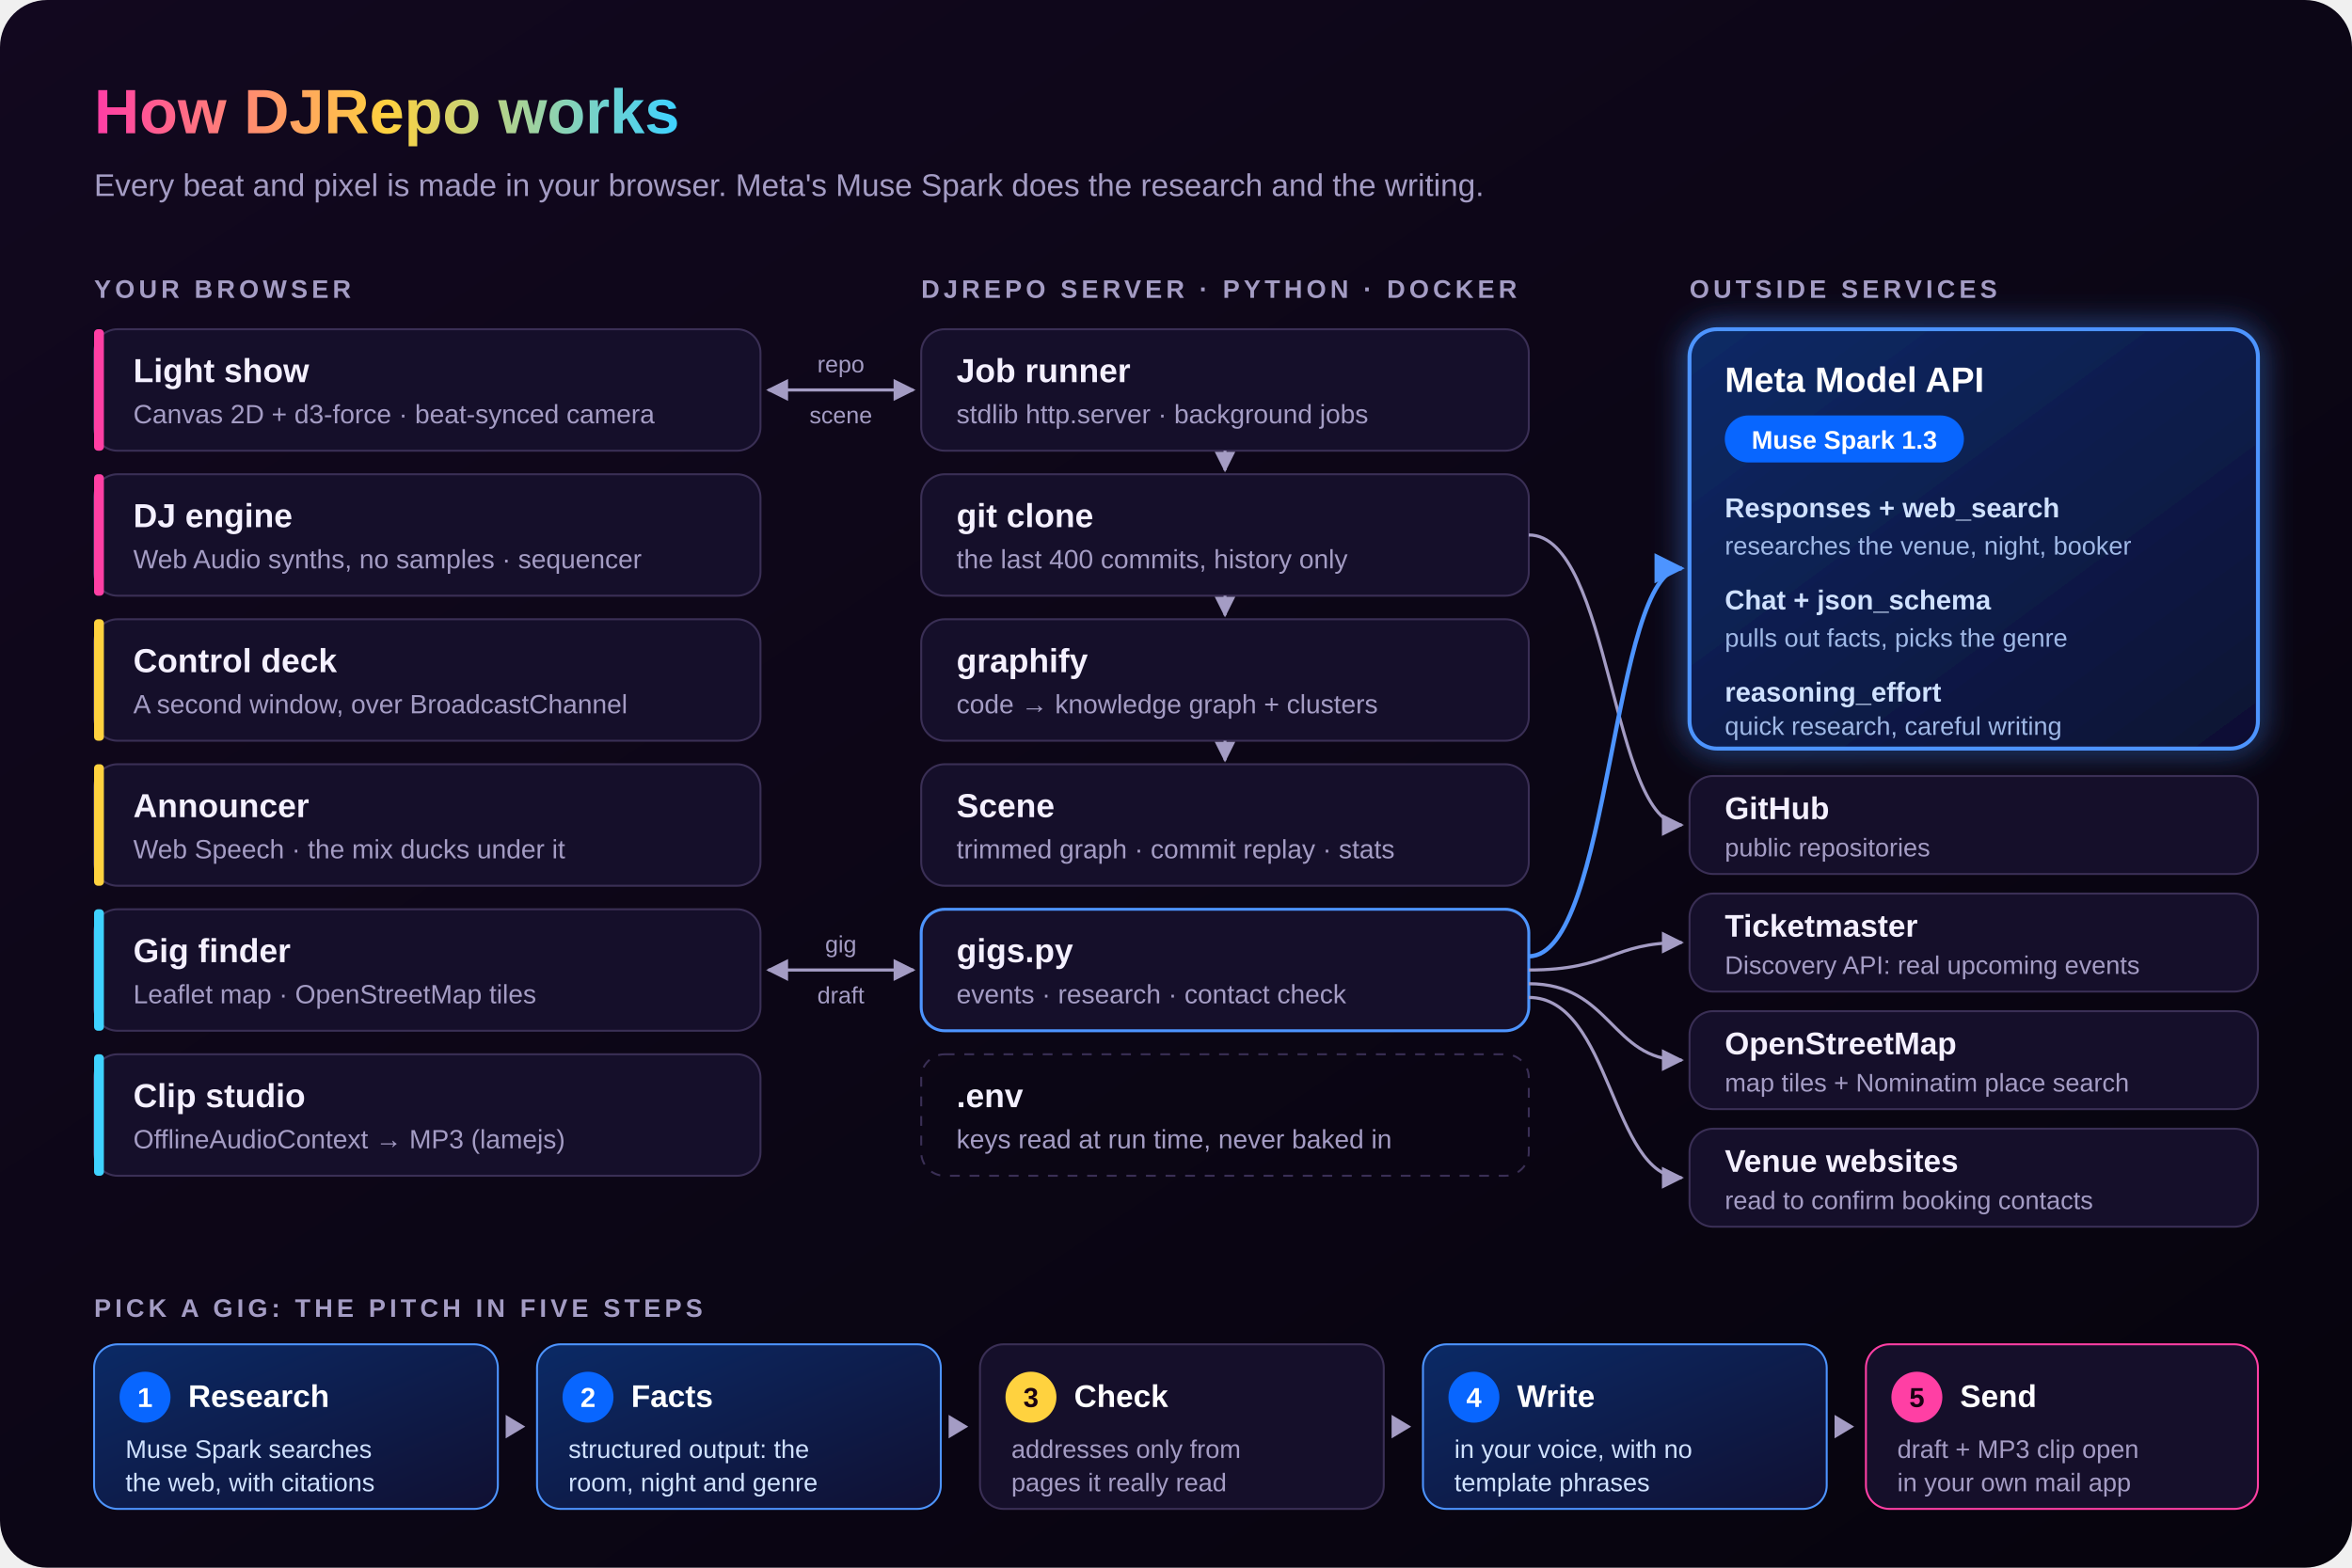
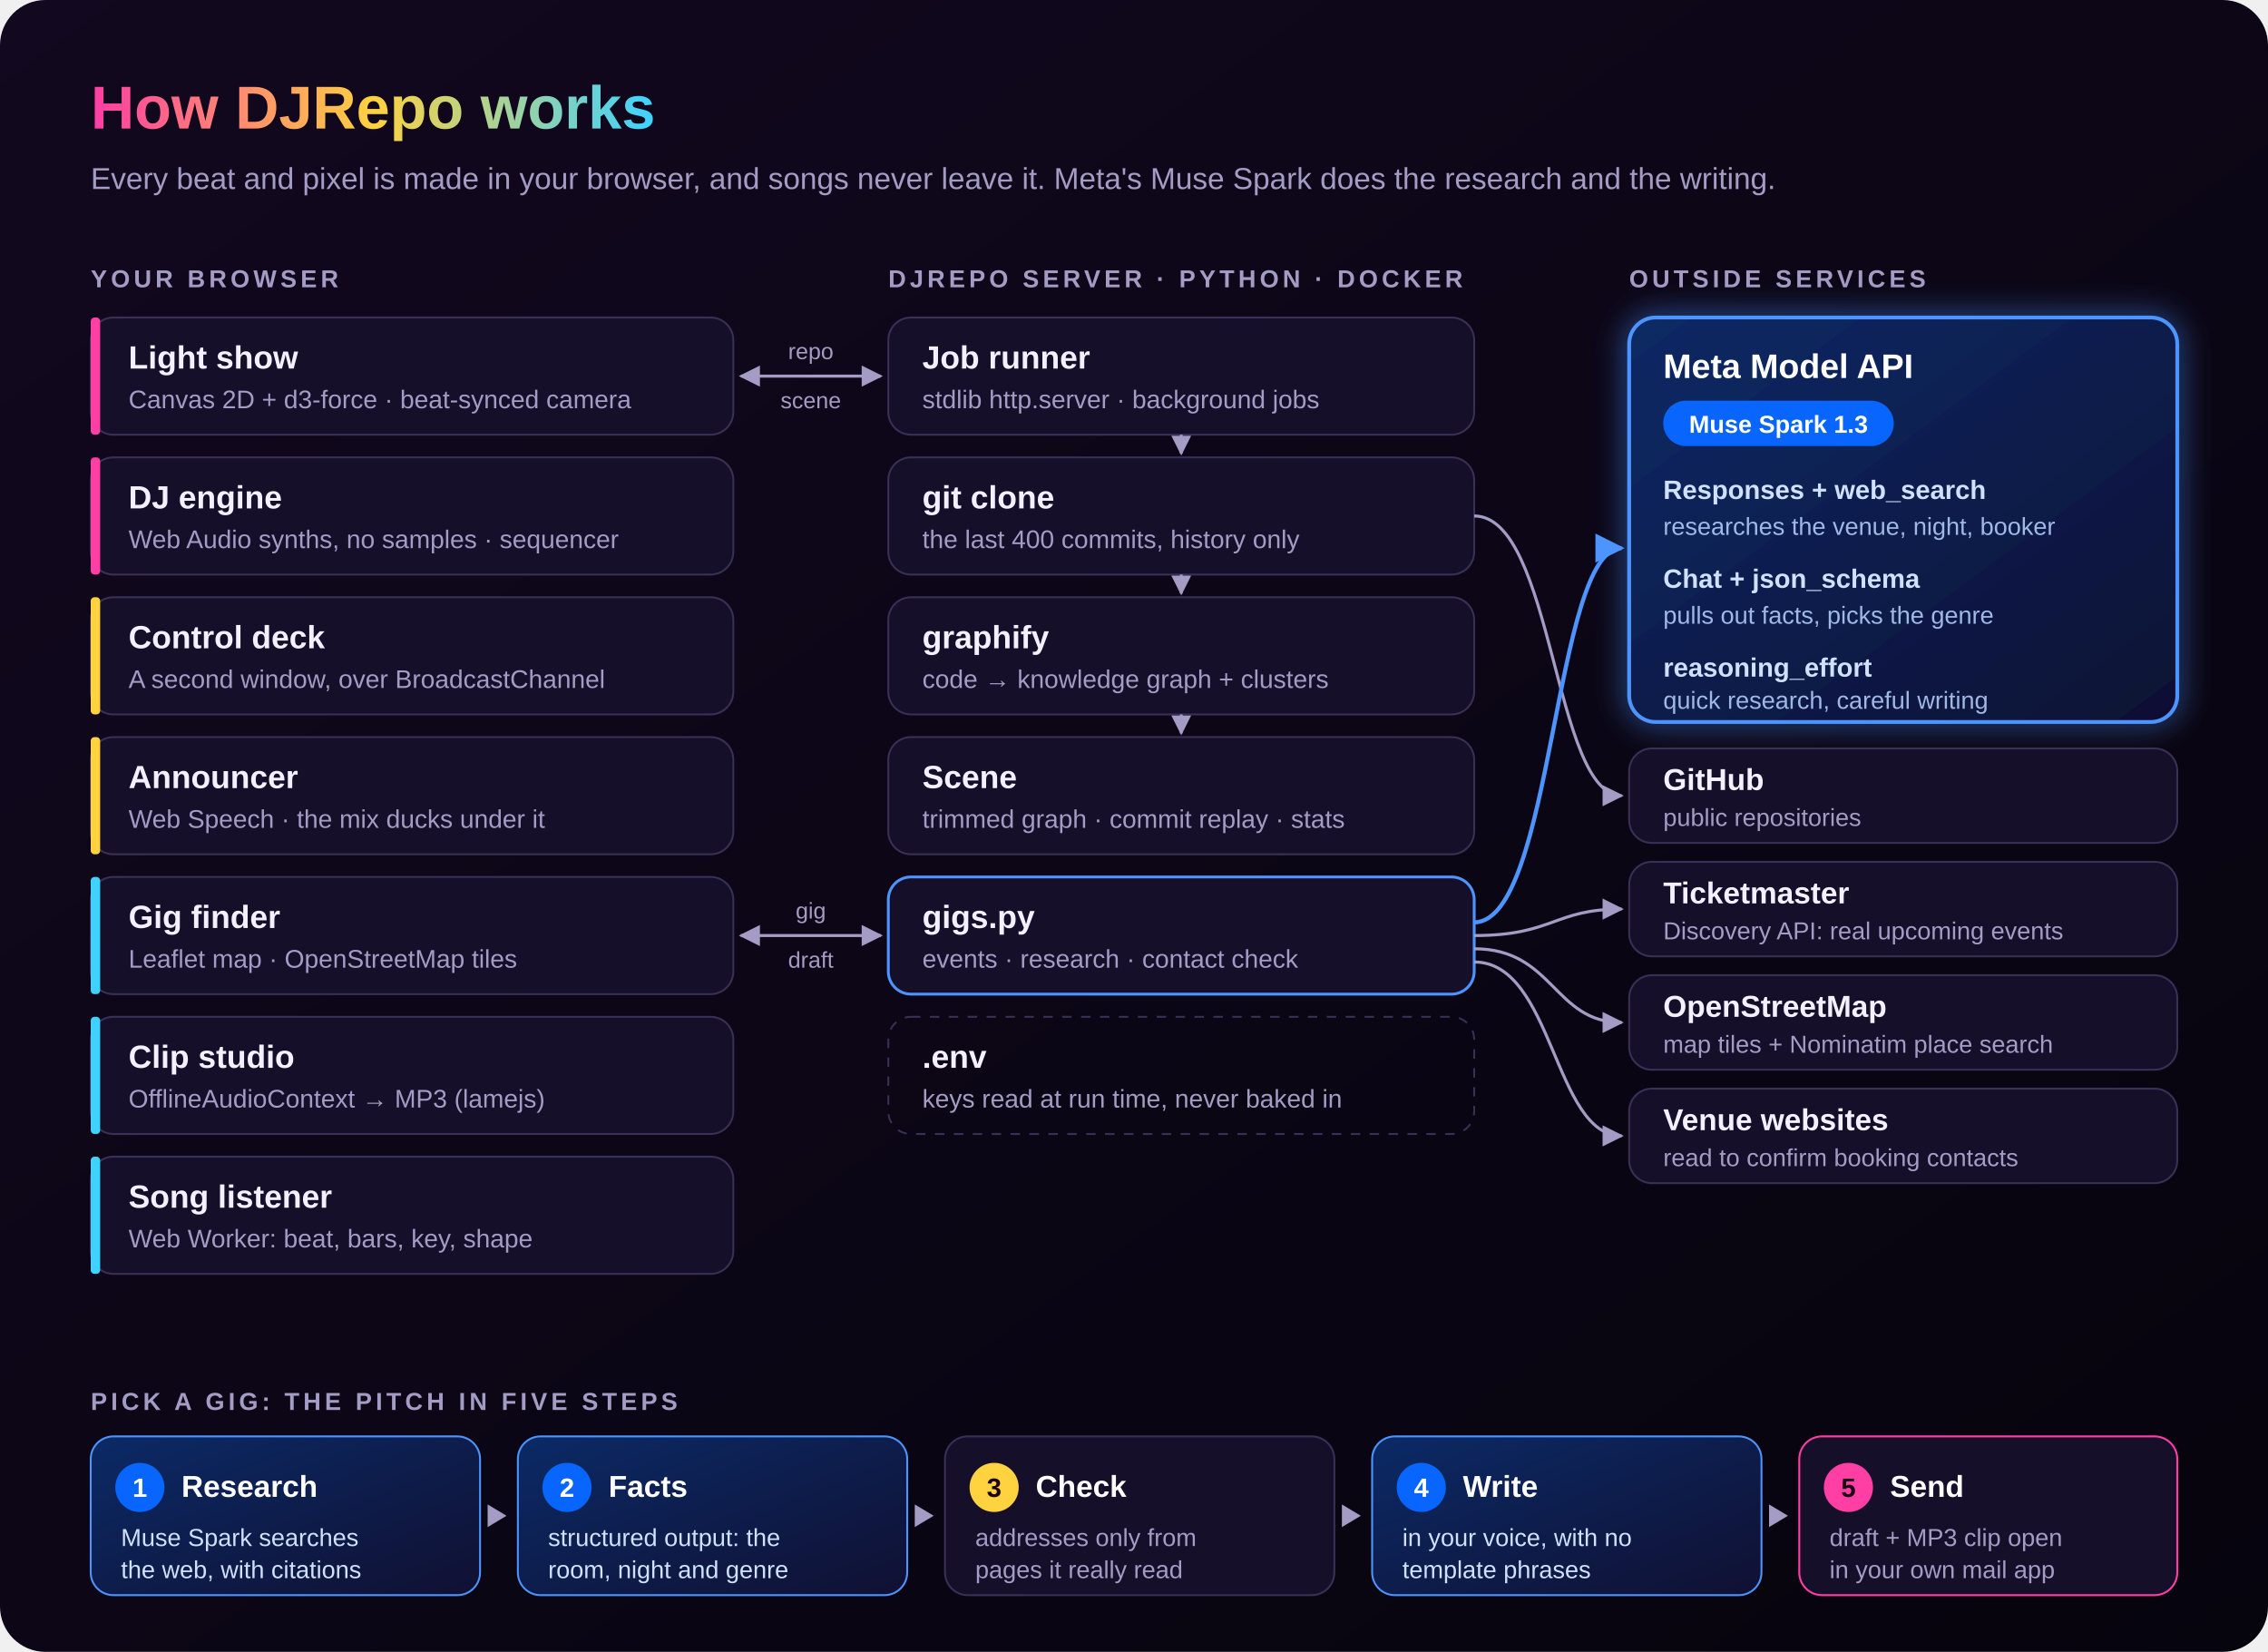
- <svg xmlns="http://www.w3.org/2000/svg" viewBox="0 0 1200 800" width="1200" height="800" font-family="Segoe UI, Helvetica Neue, Arial, sans-serif">
+ <svg xmlns="http://www.w3.org/2000/svg" viewBox="0 0 1200 874" width="1200" height="874" font-family="Segoe UI, Helvetica Neue, Arial, sans-serif">
  <defs>
    <linearGradient id="bg" x1="0" y1="0" x2="1" y2="1">
      <stop offset="0" stop-color="#12081f" />
      <stop offset="1" stop-color="#06040d" />
    </linearGradient>
    <linearGradient id="brand" x1="0" y1="0" x2="1" y2="0">
      <stop offset="0" stop-color="#ff3fa4" />
      <stop offset="0.5" stop-color="#ffd23f" />
      <stop offset="1" stop-color="#3fd2ff" />
    </linearGradient>
    <linearGradient id="meta" x1="0" y1="0" x2="1" y2="1">
      <stop offset="0" stop-color="#0b2a66" />
      <stop offset="1" stop-color="#101032" />
    </linearGradient>
    <filter id="glow" x="-20%" y="-20%" width="140%" height="140%">
      <feGaussianBlur stdDeviation="8" result="b" />
      <feMerge>
        <feMergeNode in="b" />
        <feMergeNode in="SourceGraphic" />
      </feMerge>
    </filter>
    <marker id="arrow" viewBox="0 0 10 10" refX="9" refY="5" markerWidth="7" markerHeight="7" orient="auto-start-reverse">
      <path d="M0 0L10 5L0 10z" fill="#a49cc4" />
    </marker>
    <marker id="arrow-meta" viewBox="0 0 10 10" refX="9" refY="5" markerWidth="7" markerHeight="7" orient="auto-start-reverse">
      <path d="M0 0L10 5L0 10z" fill="#4d94ff" />
    </marker>
  </defs>
-   <rect width="1200" height="800" rx="24" fill="url(#bg)" />
+   <rect width="1200" height="874" rx="24" fill="url(#bg)" />
  <text x="48" y="68" font-size="32" font-weight="800" fill="url(#brand)">How DJRepo works</text>
-   <text x="48" y="100" font-size="16" fill="#a49cc4">Every beat and pixel is made in your browser. Meta's Muse Spark does the research and the writing.</text>
+   <text x="48" y="100" font-size="16" fill="#a49cc4">Every beat and pixel is made in your browser, and songs never leave it. Meta's Muse Spark does the research and the writing.</text>
  <g font-size="13" font-weight="700" letter-spacing="2" fill="#a49cc4">
    <text x="48" y="152">YOUR BROWSER</text>
    <text x="470" y="152">DJREPO SERVER · PYTHON · DOCKER</text>
    <text x="862" y="152">OUTSIDE SERVICES</text>
  </g>
  <g>
    <g transform="translate(48 168)">
      <rect width="340" height="62" rx="12" fill="#150f2a" stroke="#3a2f55" />
      <rect width="5" height="62" rx="2" fill="#ff3fa4" />
      <text x="20" y="27" font-size="17" font-weight="700" fill="#f4f0ff">Light show</text>
      <text x="20" y="48" font-size="13.5" fill="#a49cc4">Canvas 2D + d3-force · beat-synced camera</text>
    </g>
    <g transform="translate(48 242)">
      <rect width="340" height="62" rx="12" fill="#150f2a" stroke="#3a2f55" />
      <rect width="5" height="62" rx="2" fill="#ff3fa4" />
      <text x="20" y="27" font-size="17" font-weight="700" fill="#f4f0ff">DJ engine</text>
      <text x="20" y="48" font-size="13.5" fill="#a49cc4">Web Audio synths, no samples · sequencer</text>
    </g>
    <g transform="translate(48 316)">
      <rect width="340" height="62" rx="12" fill="#150f2a" stroke="#3a2f55" />
      <rect width="5" height="62" rx="2" fill="#ffd23f" />
      <text x="20" y="27" font-size="17" font-weight="700" fill="#f4f0ff">Control deck</text>
      <text x="20" y="48" font-size="13.5" fill="#a49cc4">A second window, over BroadcastChannel</text>
    </g>
    <g transform="translate(48 390)">
      <rect width="340" height="62" rx="12" fill="#150f2a" stroke="#3a2f55" />
      <rect width="5" height="62" rx="2" fill="#ffd23f" />
      <text x="20" y="27" font-size="17" font-weight="700" fill="#f4f0ff">Announcer</text>
      <text x="20" y="48" font-size="13.5" fill="#a49cc4">Web Speech · the mix ducks under it</text>
    </g>
    <g transform="translate(48 464)">
      <rect width="340" height="62" rx="12" fill="#150f2a" stroke="#3a2f55" />
      <rect width="5" height="62" rx="2" fill="#3fd2ff" />
      <text x="20" y="27" font-size="17" font-weight="700" fill="#f4f0ff">Gig finder</text>
      <text x="20" y="48" font-size="13.5" fill="#a49cc4">Leaflet map · OpenStreetMap tiles</text>
    </g>
    <g transform="translate(48 538)">
      <rect width="340" height="62" rx="12" fill="#150f2a" stroke="#3a2f55" />
      <rect width="5" height="62" rx="2" fill="#3fd2ff" />
      <text x="20" y="27" font-size="17" font-weight="700" fill="#f4f0ff">Clip studio</text>
      <text x="20" y="48" font-size="13.5" fill="#a49cc4">OfflineAudioContext → MP3 (lamejs)</text>
+     </g>
+     <g transform="translate(48 612)">
+       <rect width="340" height="62" rx="12" fill="#150f2a" stroke="#3a2f55" />
+       <rect width="5" height="62" rx="2" fill="#3fd2ff" />
+       <text x="20" y="27" font-size="17" font-weight="700" fill="#f4f0ff">Song listener</text>
+       <text x="20" y="48" font-size="13.5" fill="#a49cc4">Web Worker: beat, bars, key, shape</text>
    </g>
  </g>
  <g>
    <g transform="translate(470 168)">
      <rect width="310" height="62" rx="12" fill="#150f2a" stroke="#3a2f55" />
      <text x="18" y="27" font-size="17" font-weight="700" fill="#f4f0ff">Job runner</text>
      <text x="18" y="48" font-size="13.5" fill="#a49cc4">stdlib http.server · background jobs</text>
    </g>
    <g transform="translate(470 242)">
      <rect width="310" height="62" rx="12" fill="#150f2a" stroke="#3a2f55" />
      <text x="18" y="27" font-size="17" font-weight="700" fill="#f4f0ff">git clone</text>
      <text x="18" y="48" font-size="13.5" fill="#a49cc4">the last 400 commits, history only</text>
    </g>
    <g transform="translate(470 316)">
      <rect width="310" height="62" rx="12" fill="#150f2a" stroke="#3a2f55" />
      <text x="18" y="27" font-size="17" font-weight="700" fill="#f4f0ff">graphify</text>
      <text x="18" y="48" font-size="13.5" fill="#a49cc4">code → knowledge graph + clusters</text>
    </g>
    <g transform="translate(470 390)">
      <rect width="310" height="62" rx="12" fill="#150f2a" stroke="#3a2f55" />
      <text x="18" y="27" font-size="17" font-weight="700" fill="#f4f0ff">Scene</text>
      <text x="18" y="48" font-size="13.5" fill="#a49cc4">trimmed graph · commit replay · stats</text>
    </g>
    <g transform="translate(470 464)">
      <rect width="310" height="62" rx="12" fill="#150f2a" stroke="#4d94ff" stroke-width="1.5" />
      <text x="18" y="27" font-size="17" font-weight="700" fill="#f4f0ff">gigs.py</text>
      <text x="18" y="48" font-size="13.5" fill="#a49cc4">events · research · contact check</text>
    </g>
    <g transform="translate(470 538)">
      <rect width="310" height="62" rx="12" fill="none" stroke="#3a2f55" stroke-dasharray="5 5" />
      <text x="18" y="27" font-size="17" font-weight="700" fill="#f4f0ff">.env</text>
      <text x="18" y="48" font-size="13.5" fill="#a49cc4">keys read at run time, never baked in</text>
    </g>
    <g stroke="#a49cc4" stroke-width="1.5" marker-end="url(#arrow)">
      <line x1="625" y1="230" x2="625" y2="240" />
      <line x1="625" y1="304" x2="625" y2="314" />
      <line x1="625" y1="378" x2="625" y2="388" />
    </g>
  </g>
  <g fill="none" stroke="#a49cc4" stroke-width="1.6">
    <line x1="392" y1="199" x2="466" y2="199" marker-start="url(#arrow)" marker-end="url(#arrow)" />
    <line x1="392" y1="495" x2="466" y2="495" marker-start="url(#arrow)" marker-end="url(#arrow)" />
  </g>
  <g font-size="12" fill="#a49cc4" text-anchor="middle">
    <text x="429" y="190">repo</text>
    <text x="429" y="216">scene</text>
    <text x="429" y="486">gig</text>
    <text x="429" y="512">draft</text>
  </g>
  <g transform="translate(862 168)">
    <rect width="290" height="214" rx="14" fill="url(#meta)" stroke="#4d94ff" stroke-width="2" filter="url(#glow)" />
    <text x="18" y="32" font-size="18" font-weight="800" fill="#ffffff">Meta Model API</text>
    <rect x="18" y="44" width="122" height="24" rx="12" fill="#0866ff" />
    <text x="79" y="61" font-size="13" font-weight="700" fill="#ffffff" text-anchor="middle">Muse Spark 1.3</text>
    <text x="18" y="96" font-size="14" font-weight="700" fill="#cfe1ff">Responses + web_search</text>
    <text x="18" y="115" font-size="13" fill="#9fb8e6">researches the venue, night, booker</text>
    <text x="18" y="143" font-size="14" font-weight="700" fill="#cfe1ff">Chat + json_schema</text>
    <text x="18" y="162" font-size="13" fill="#9fb8e6">pulls out facts, picks the genre</text>
    <text x="18" y="190" font-size="14" font-weight="700" fill="#cfe1ff">reasoning_effort</text>
    <text x="18" y="207" font-size="13" fill="#9fb8e6">quick research, careful writing</text>
  </g>
  <g>
    <g transform="translate(862 396)">
      <rect width="290" height="50" rx="12" fill="#150f2a" stroke="#3a2f55" />
      <text x="18" y="22" font-size="16" font-weight="700" fill="#f4f0ff">GitHub</text>
      <text x="18" y="41" font-size="13" fill="#a49cc4">public repositories</text>
    </g>
    <g transform="translate(862 456)">
      <rect width="290" height="50" rx="12" fill="#150f2a" stroke="#3a2f55" />
      <text x="18" y="22" font-size="16" font-weight="700" fill="#f4f0ff">Ticketmaster</text>
      <text x="18" y="41" font-size="13" fill="#a49cc4">Discovery API: real upcoming events</text>
    </g>
    <g transform="translate(862 516)">
      <rect width="290" height="50" rx="12" fill="#150f2a" stroke="#3a2f55" />
      <text x="18" y="22" font-size="16" font-weight="700" fill="#f4f0ff">OpenStreetMap</text>
      <text x="18" y="41" font-size="13" fill="#a49cc4">map tiles + Nominatim place search</text>
    </g>
    <g transform="translate(862 576)">
      <rect width="290" height="50" rx="12" fill="#150f2a" stroke="#3a2f55" />
      <text x="18" y="22" font-size="16" font-weight="700" fill="#f4f0ff">Venue websites</text>
      <text x="18" y="41" font-size="13" fill="#a49cc4">read to confirm booking contacts</text>
    </g>
  </g>
  <g fill="none" stroke-width="1.6">
    <path d="M780 273 C 822 273 822 421 858 421" stroke="#a49cc4" marker-end="url(#arrow)" />
    <path d="M780 488 C 822 488 822 290 858 290" stroke="#4d94ff" stroke-width="2.2" marker-end="url(#arrow-meta)" />
    <path d="M780 495 C 822 495 822 481 858 481" stroke="#a49cc4" marker-end="url(#arrow)" />
    <path d="M780 502 C 822 502 822 541 858 541" stroke="#a49cc4" marker-end="url(#arrow)" />
    <path d="M780 509 C 822 509 822 601 858 601" stroke="#a49cc4" marker-end="url(#arrow)" />
  </g>
-   <text x="48" y="672" font-size="13" font-weight="700" letter-spacing="2" fill="#a49cc4">PICK A GIG: THE PITCH IN FIVE STEPS</text>
-   <g>
-     <g transform="translate(48 686)">
+   <text x="48" y="746" font-size="13" font-weight="700" letter-spacing="2" fill="#a49cc4">PICK A GIG: THE PITCH IN FIVE STEPS</text>
+   <g>
+     <g transform="translate(48 760)">
      <rect width="206" height="84" rx="12" fill="url(#meta)" stroke="#4d94ff" />
      <circle cx="26" cy="27" r="13" fill="#0866ff" />
      <text x="26" y="32" font-size="14" font-weight="800" fill="#fff" text-anchor="middle">1</text>
      <text x="48" y="32" font-size="16" font-weight="700" fill="#fff">Research</text>
      <text x="16" y="58" font-size="13" fill="#cfe1ff">Muse Spark searches</text>
      <text x="16" y="75" font-size="13" fill="#cfe1ff">the web, with citations</text>
    </g>
-     <g transform="translate(274 686)">
+     <g transform="translate(274 760)">
      <rect width="206" height="84" rx="12" fill="url(#meta)" stroke="#4d94ff" />
      <circle cx="26" cy="27" r="13" fill="#0866ff" />
      <text x="26" y="32" font-size="14" font-weight="800" fill="#fff" text-anchor="middle">2</text>
      <text x="48" y="32" font-size="16" font-weight="700" fill="#fff">Facts</text>
      <text x="16" y="58" font-size="13" fill="#cfe1ff">structured output: the</text>
      <text x="16" y="75" font-size="13" fill="#cfe1ff">room, night and genre</text>
    </g>
-     <g transform="translate(500 686)">
+     <g transform="translate(500 760)">
      <rect width="206" height="84" rx="12" fill="#150f2a" stroke="#3a2f55" />
      <circle cx="26" cy="27" r="13" fill="#ffd23f" />
      <text x="26" y="32" font-size="14" font-weight="800" fill="#1a0012" text-anchor="middle">3</text>
      <text x="48" y="32" font-size="16" font-weight="700" fill="#fff">Check</text>
      <text x="16" y="58" font-size="13" fill="#a49cc4">addresses only from</text>
      <text x="16" y="75" font-size="13" fill="#a49cc4">pages it really read</text>
    </g>
-     <g transform="translate(726 686)">
+     <g transform="translate(726 760)">
      <rect width="206" height="84" rx="12" fill="url(#meta)" stroke="#4d94ff" />
      <circle cx="26" cy="27" r="13" fill="#0866ff" />
      <text x="26" y="32" font-size="14" font-weight="800" fill="#fff" text-anchor="middle">4</text>
      <text x="48" y="32" font-size="16" font-weight="700" fill="#fff">Write</text>
      <text x="16" y="58" font-size="13" fill="#cfe1ff">in your voice, with no</text>
      <text x="16" y="75" font-size="13" fill="#cfe1ff">template phrases</text>
    </g>
-     <g transform="translate(952 686)">
+     <g transform="translate(952 760)">
      <rect width="200" height="84" rx="12" fill="#150f2a" stroke="#ff3fa4" />
      <circle cx="26" cy="27" r="13" fill="#ff3fa4" />
      <text x="26" y="32" font-size="14" font-weight="800" fill="#1a0012" text-anchor="middle">5</text>
      <text x="48" y="32" font-size="16" font-weight="700" fill="#fff">Send</text>
      <text x="16" y="58" font-size="13" fill="#a49cc4">draft + MP3 clip open</text>
      <text x="16" y="75" font-size="13" fill="#a49cc4">in your own mail app</text>
    </g>
    <g fill="#a49cc4">
-       <path d="M258 722l10 6-10 6z" />
-       <path d="M484 722l10 6-10 6z" />
-       <path d="M710 722l10 6-10 6z" />
-       <path d="M936 722l10 6-10 6z" />
+       <path d="M258 796l10 6-10 6z" />
+       <path d="M484 796l10 6-10 6z" />
+       <path d="M710 796l10 6-10 6z" />
+       <path d="M936 796l10 6-10 6z" />
    </g>
  </g>
</svg>
